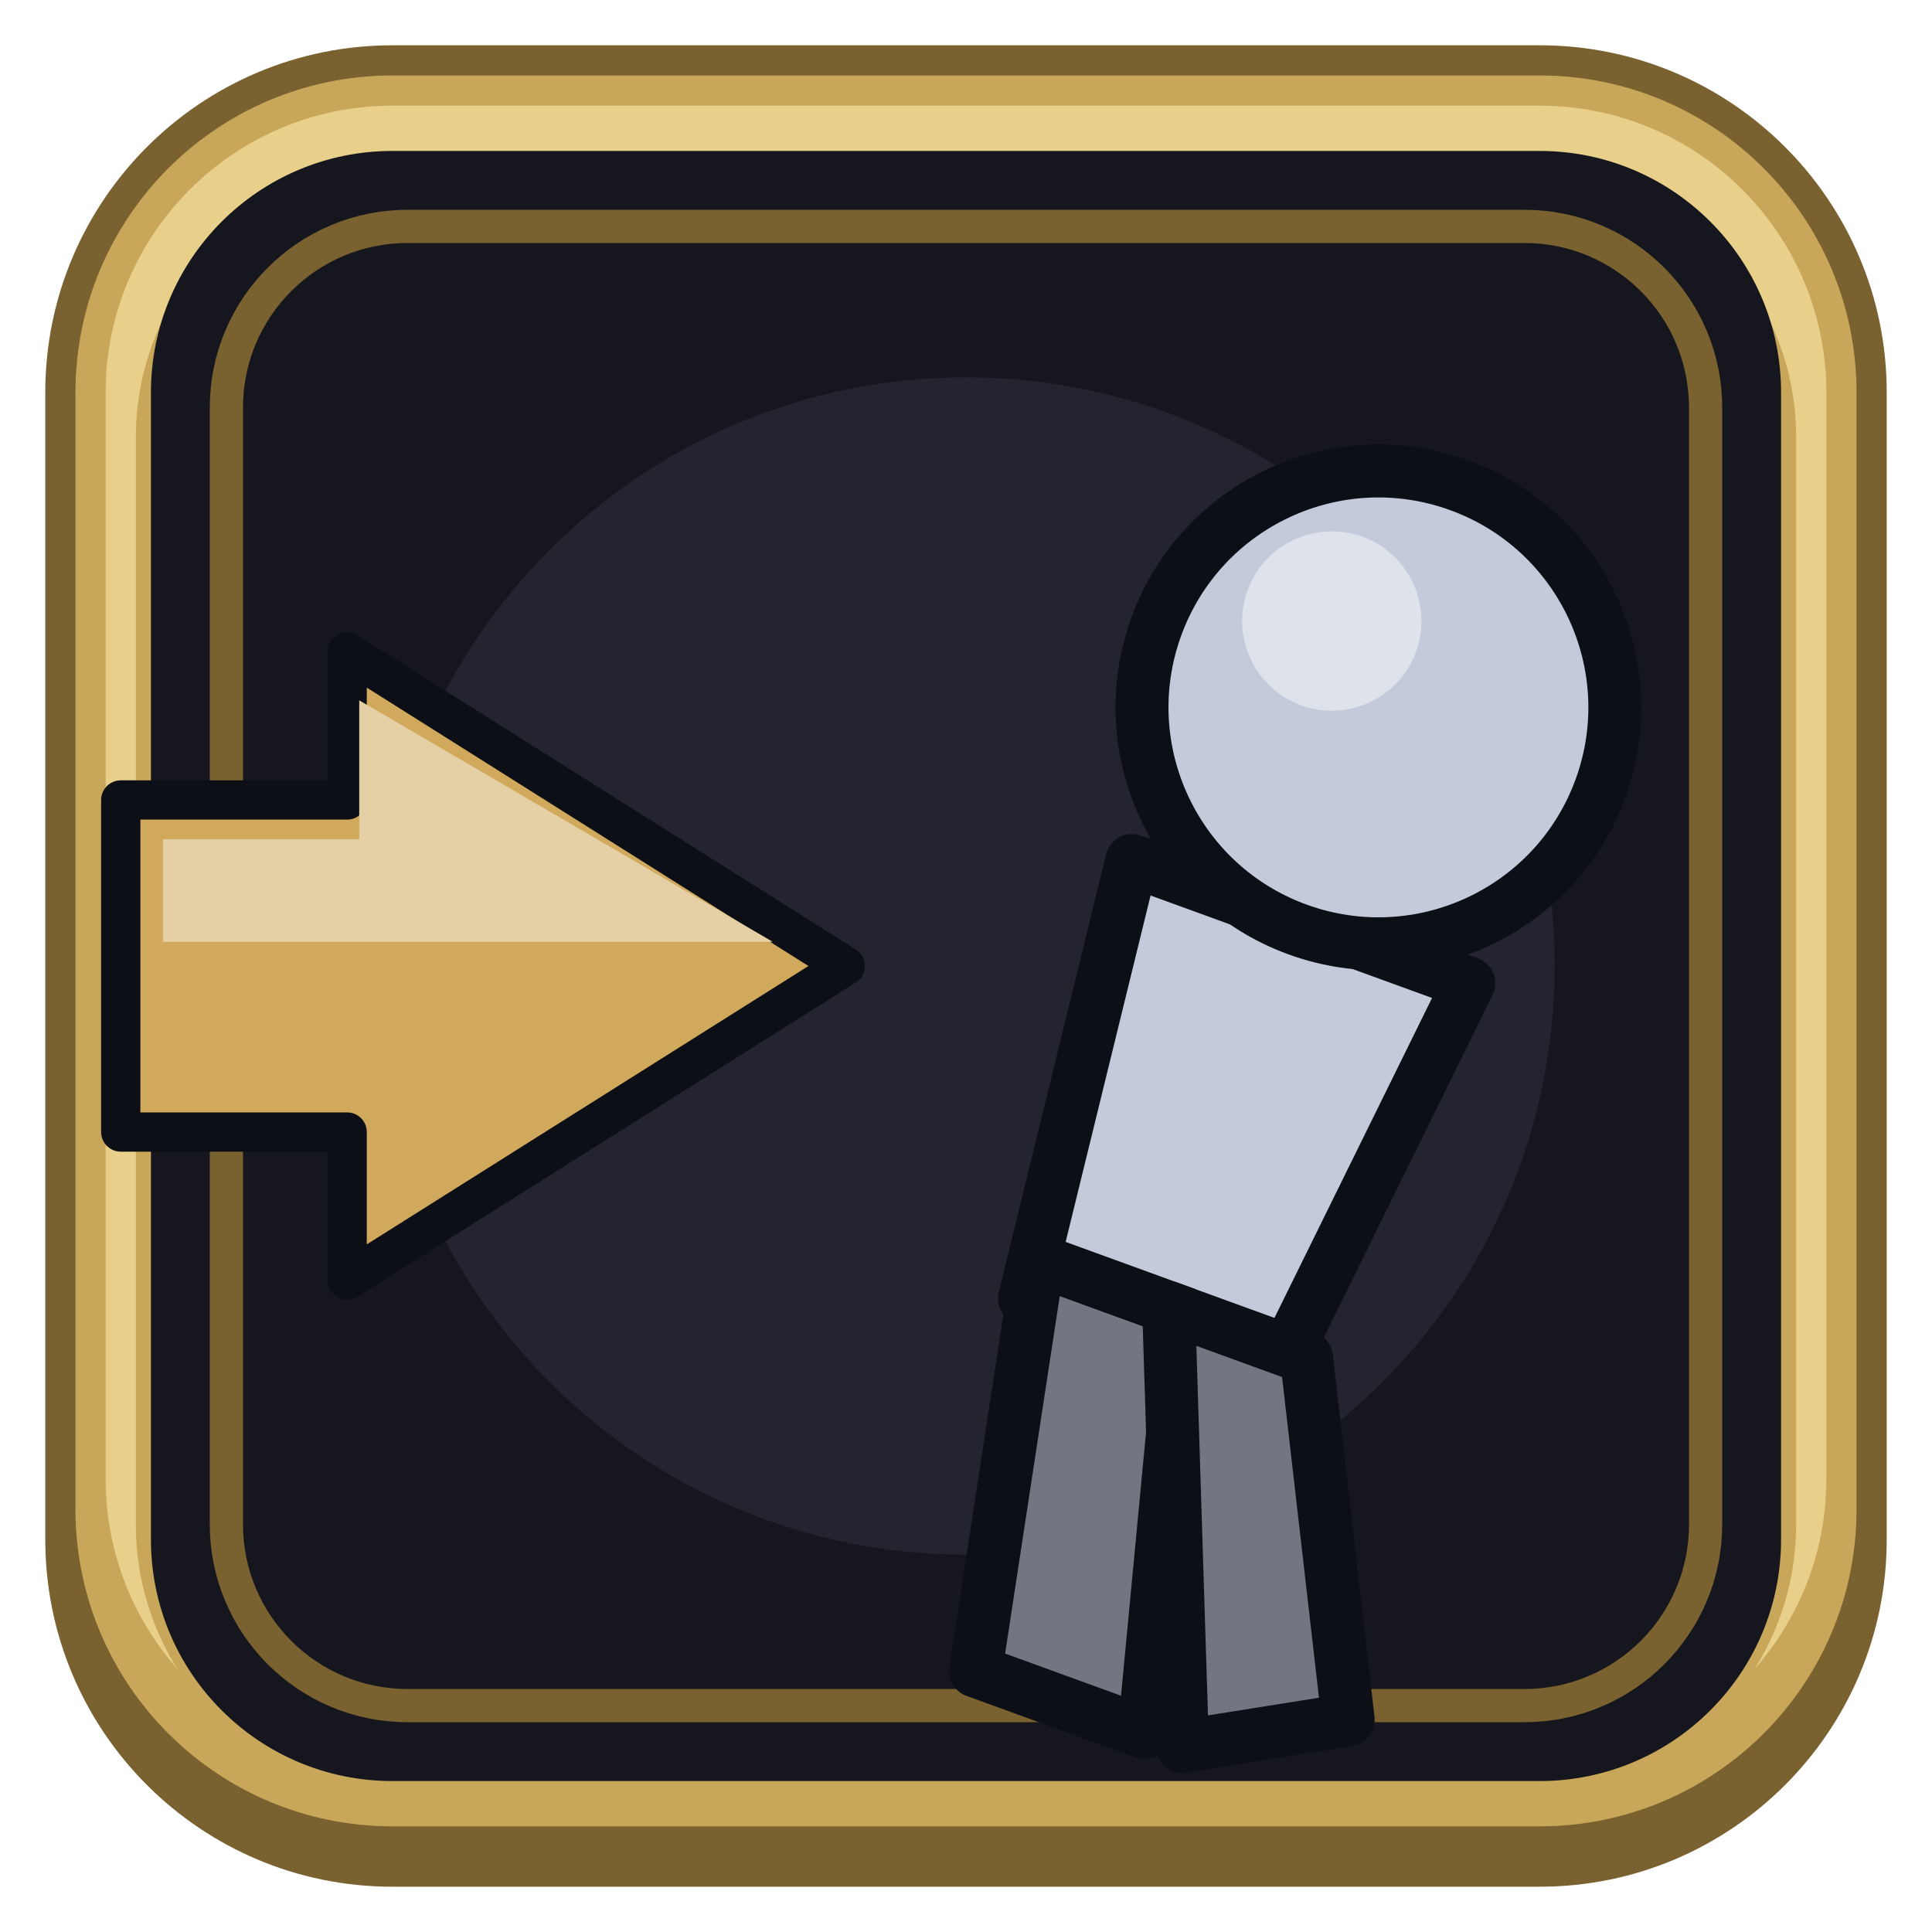
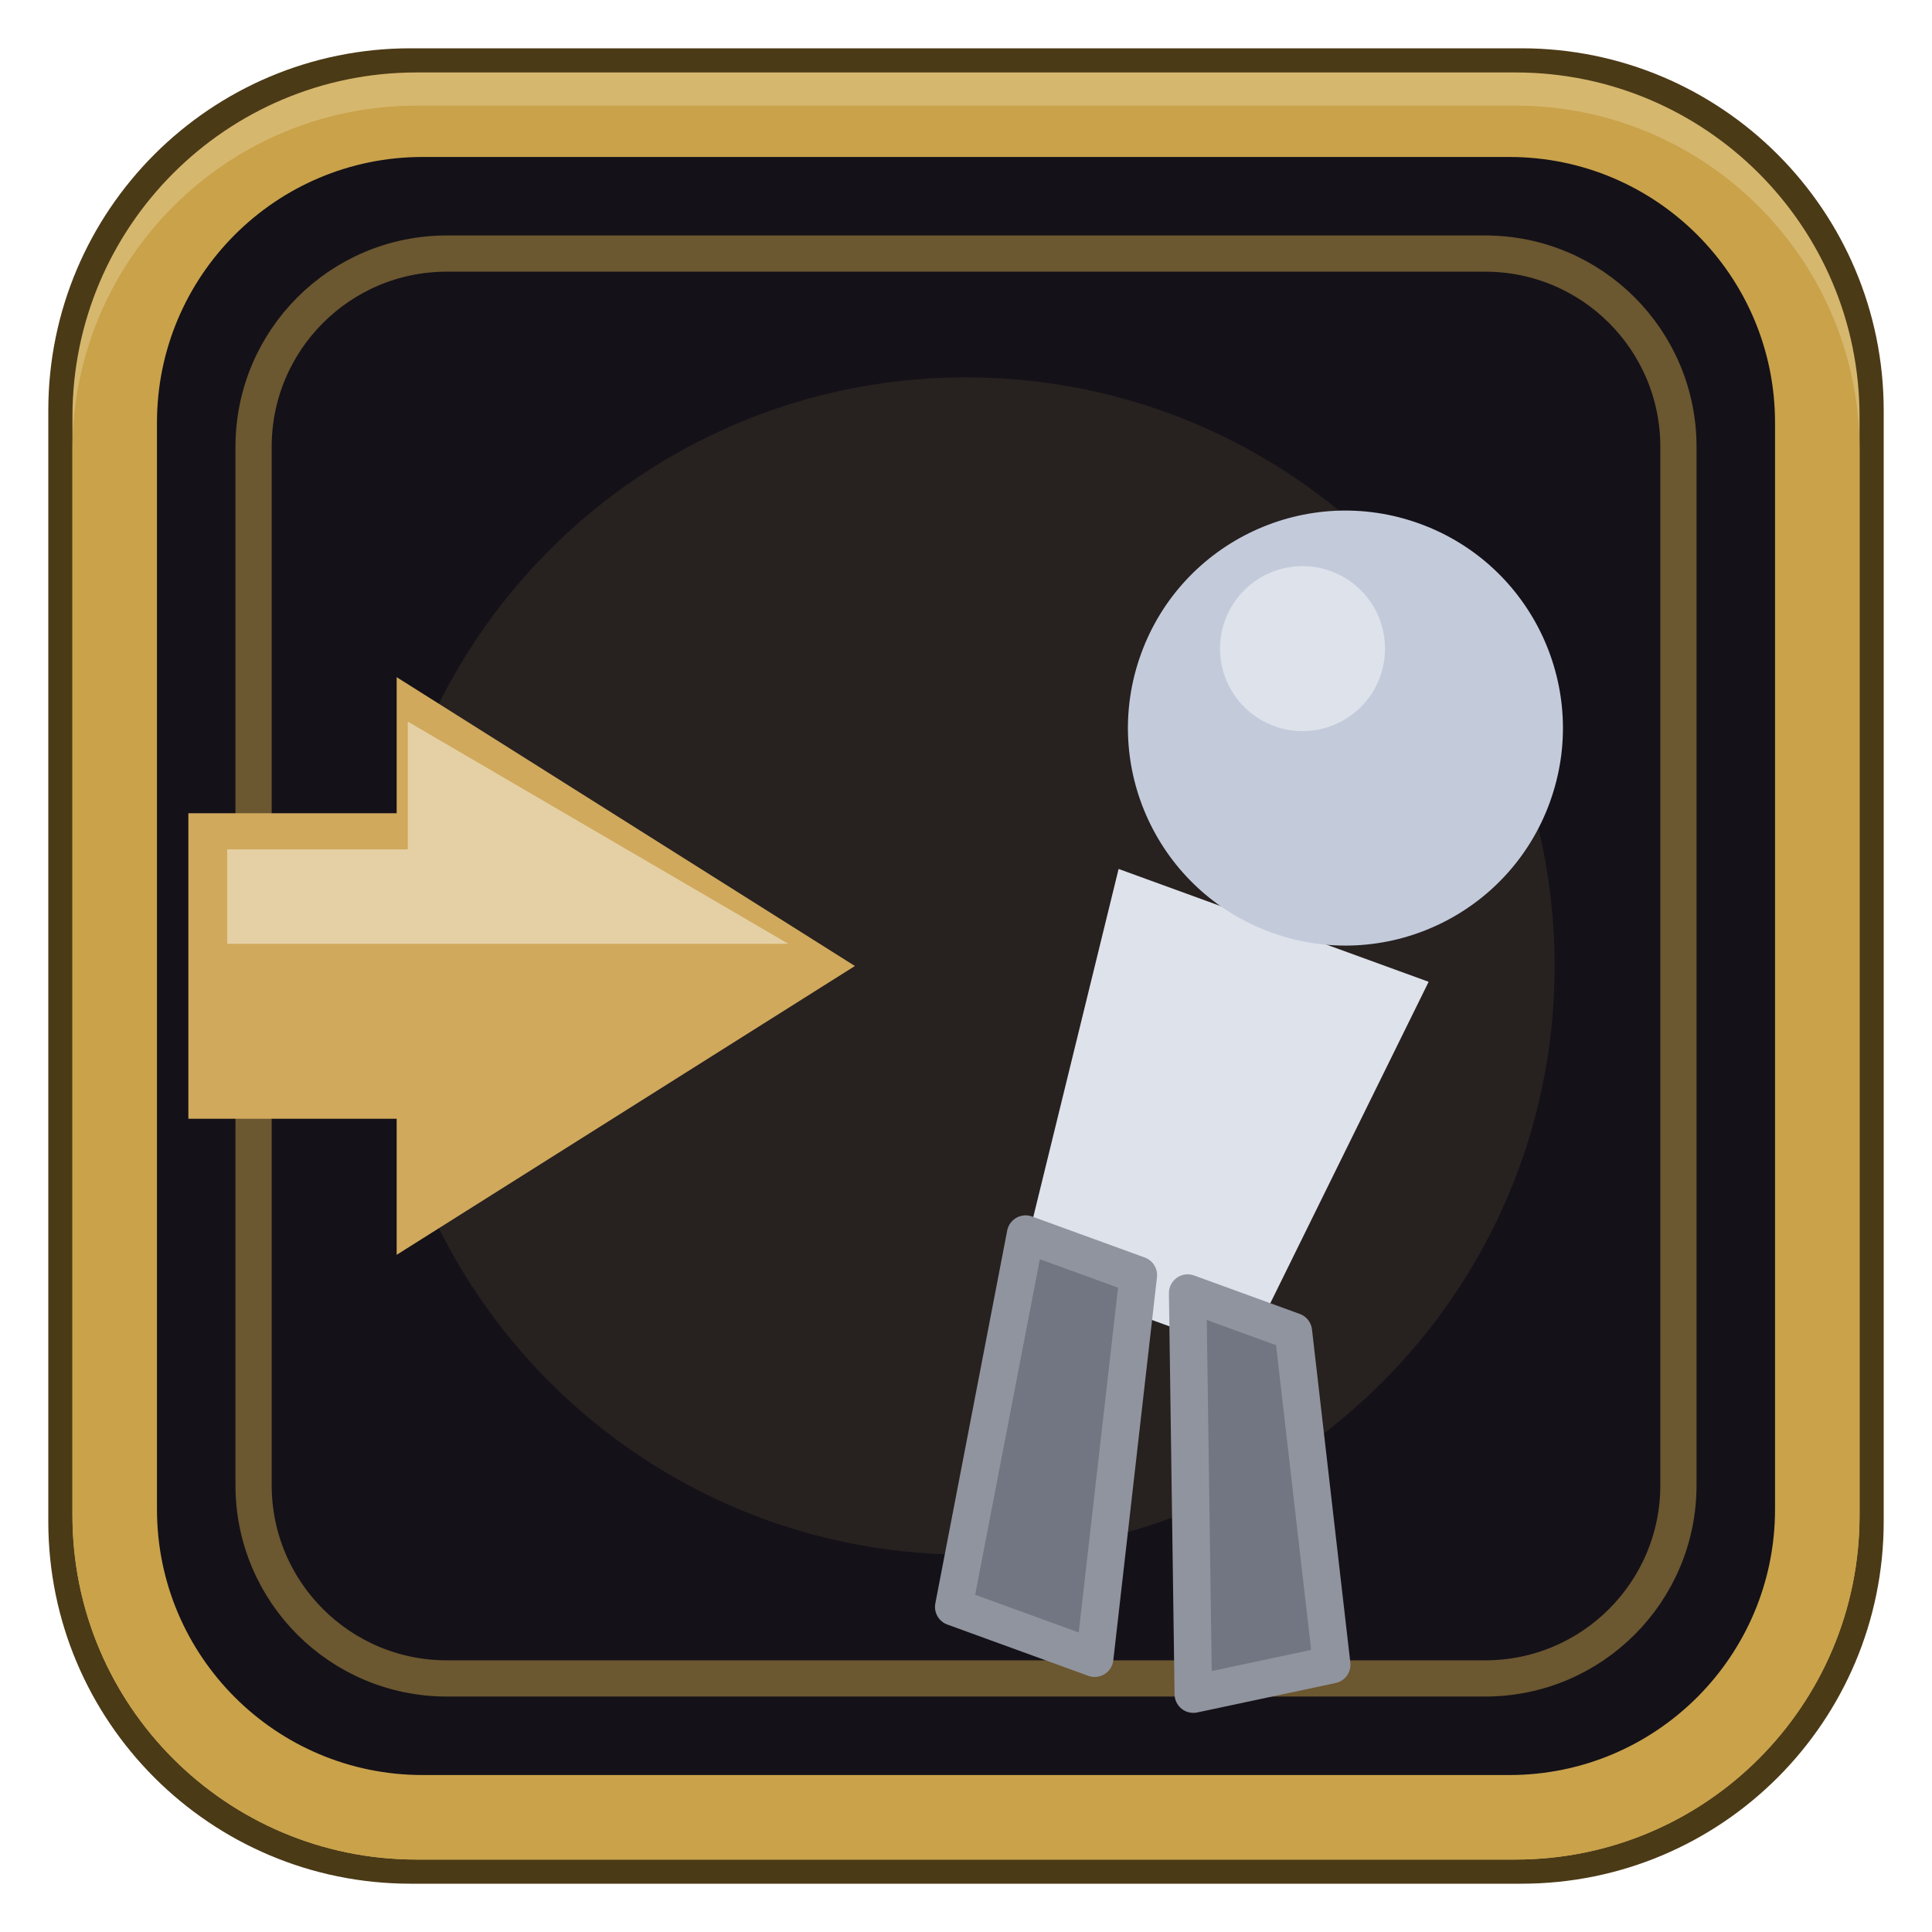
<svg xmlns="http://www.w3.org/2000/svg" width="64" height="64" viewBox="0 0 64 64">
-   <rect x="1.5" y="1.5" width="61.0" height="61.0" rx="11.5" fill="#7a6130" />
-   <rect x="2.5" y="2.5" width="59.0" height="58.0" rx="10.5" fill="#c8a75a" />
-   <rect x="3.5" y="3.5" width="57.0" height="55.0" rx="9.5" fill="#e8cf8a" />
-   <rect x="4.5" y="5.5" width="55.0" height="54.0" rx="9.0" fill="#c8a75a" />
-   <rect x="5.0" y="5.0" width="54.0" height="54.0" rx="8.0" fill="#15161e" />
-   <rect x="7.5" y="7.5" width="49.0" height="49.0" rx="6.0" fill="none" stroke="#7a6130" stroke-width="1.1" stroke-linejoin="round" />
-   <circle cx="32.0" cy="32.0" r="19.5" fill="#23242f" />
-   <g transform="translate(44.0 28.0) rotate(20.0) scale(1.350)">
-     <g transform="translate(0.0 0.0)">
-       <polygon points="-4.4,2.0 4.4,2.0 3.2,13.0 -3.2,13.0" fill="#c3cbdb" stroke="#0d0f16" stroke-width="1.3" stroke-linejoin="round" />
-       <polygon points="-3.2,12.0 0.6,12.0 3.2,22.0 -1.2,22.0" fill="#717682" stroke="#0d0f16" stroke-width="1.3" stroke-linejoin="round" />
-       <polygon points="0.2,12.0 3.8,12.0 7.8,20.0 4.2,22.0" fill="#717682" stroke="#0d0f16" stroke-width="1.3" stroke-linejoin="round" />
-       <circle cx="0.0" cy="-3.6" r="5.8" fill="#c3cbdb" stroke="#0d0f16" stroke-width="1.3" stroke-linejoin="round" />
-       <circle cx="-1.8" cy="-5.2" r="2.2" fill="#dee2eb" />
+   <rect x="1.6" y="1.6" width="60.8" height="60.8" rx="12.0" fill="#4b3a16" />
+   <rect x="2.4" y="2.4" width="59.2" height="59.2" rx="11.4" fill="#d6b76e" />
+   <rect x="2.4" y="3.5" width="59.2" height="58.1" rx="11.4" fill="#c9a24a" />
+   <rect x="5.2" y="5.2" width="53.6" height="53.6" rx="8.8" fill="#141118" />
+   <rect x="8.4" y="8.4" width="47.2" height="47.2" rx="6.4" fill="none" stroke="#6b5730" stroke-width="1.2" stroke-linejoin="round" />
+   <circle cx="32.0" cy="32.0" r="19.5" fill="#272120" />
+   <g transform="translate(32 32) scale(0.92) translate(-32 -32)">
+     <g transform="translate(44.0 28.0) rotate(20.0) scale(1.350)">
+       <g transform="translate(0.0 0.0)">
+         <polygon points="-4.4,2.0 4.4,2.0 3.2,13.0 -3.2,13.0" fill="#dee2eb" />
+         <polygon points="-3.4,12.0 -0.2,12.0 2.2,22.0 -1.8,22.0" fill="#717682" stroke="#90949e" stroke-width="1.0" stroke-linejoin="round" />
+         <polygon points="1.2,12.0 4.2,12.0 8.2,20.0 5.0,22.0" fill="#717682" stroke="#90949e" stroke-width="1.0" stroke-linejoin="round" />
+         <circle cx="0.0" cy="-3.6" r="5.8" fill="#c3cbdb" />
+         <circle cx="-1.8" cy="-5.2" r="2.2" fill="#dee2eb" />
+       </g>
+     </g>
+     <g transform="translate(16.0 32.0) rotate(90.0)">
+       <polygon points="-10.4,4.5 0.0,-12.0 10.4,4.5 5.5,4.5 5.5,12.0 -5.5,12.0 -5.5,4.5" fill="#d0a95c" />
+       <polygon points="-8.8,4.1 -0.8,-9.6 -0.8,10.6 -4.2,10.6 -4.2,4.1" fill="#e5d0a5" />
    </g>
  </g>
-   <g transform="translate(16.0 32.0) rotate(90.0)">
-     <polygon points="-10.4,4.5 0.0,-12.0 10.4,4.5 5.5,4.5 5.5,12.0 -5.5,12.0 -5.5,4.5" fill="#d0a95c" stroke="#0d0f16" stroke-width="1.3" stroke-linejoin="round" />
-     <polygon points="-8.8,4.1 -0.8,-9.6 -0.8,10.6 -4.2,10.6 -4.2,4.1" fill="#e5d0a5" />
-   </g>
</svg>
